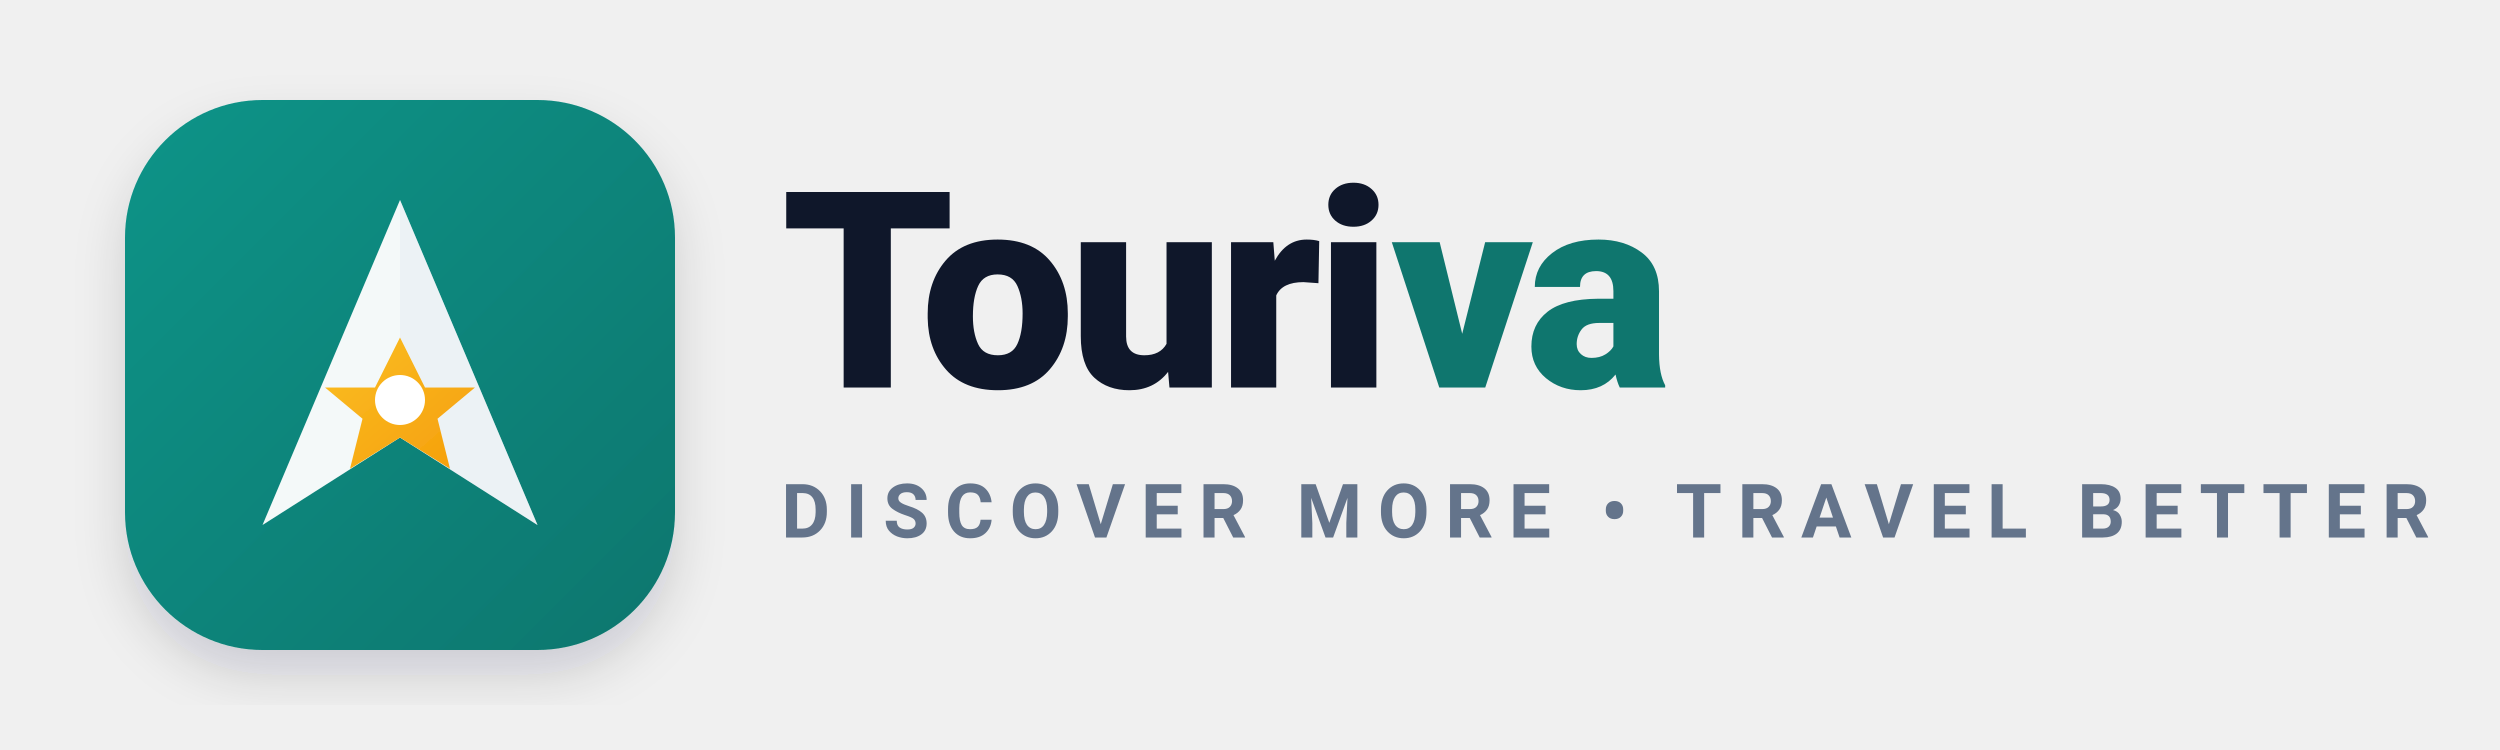
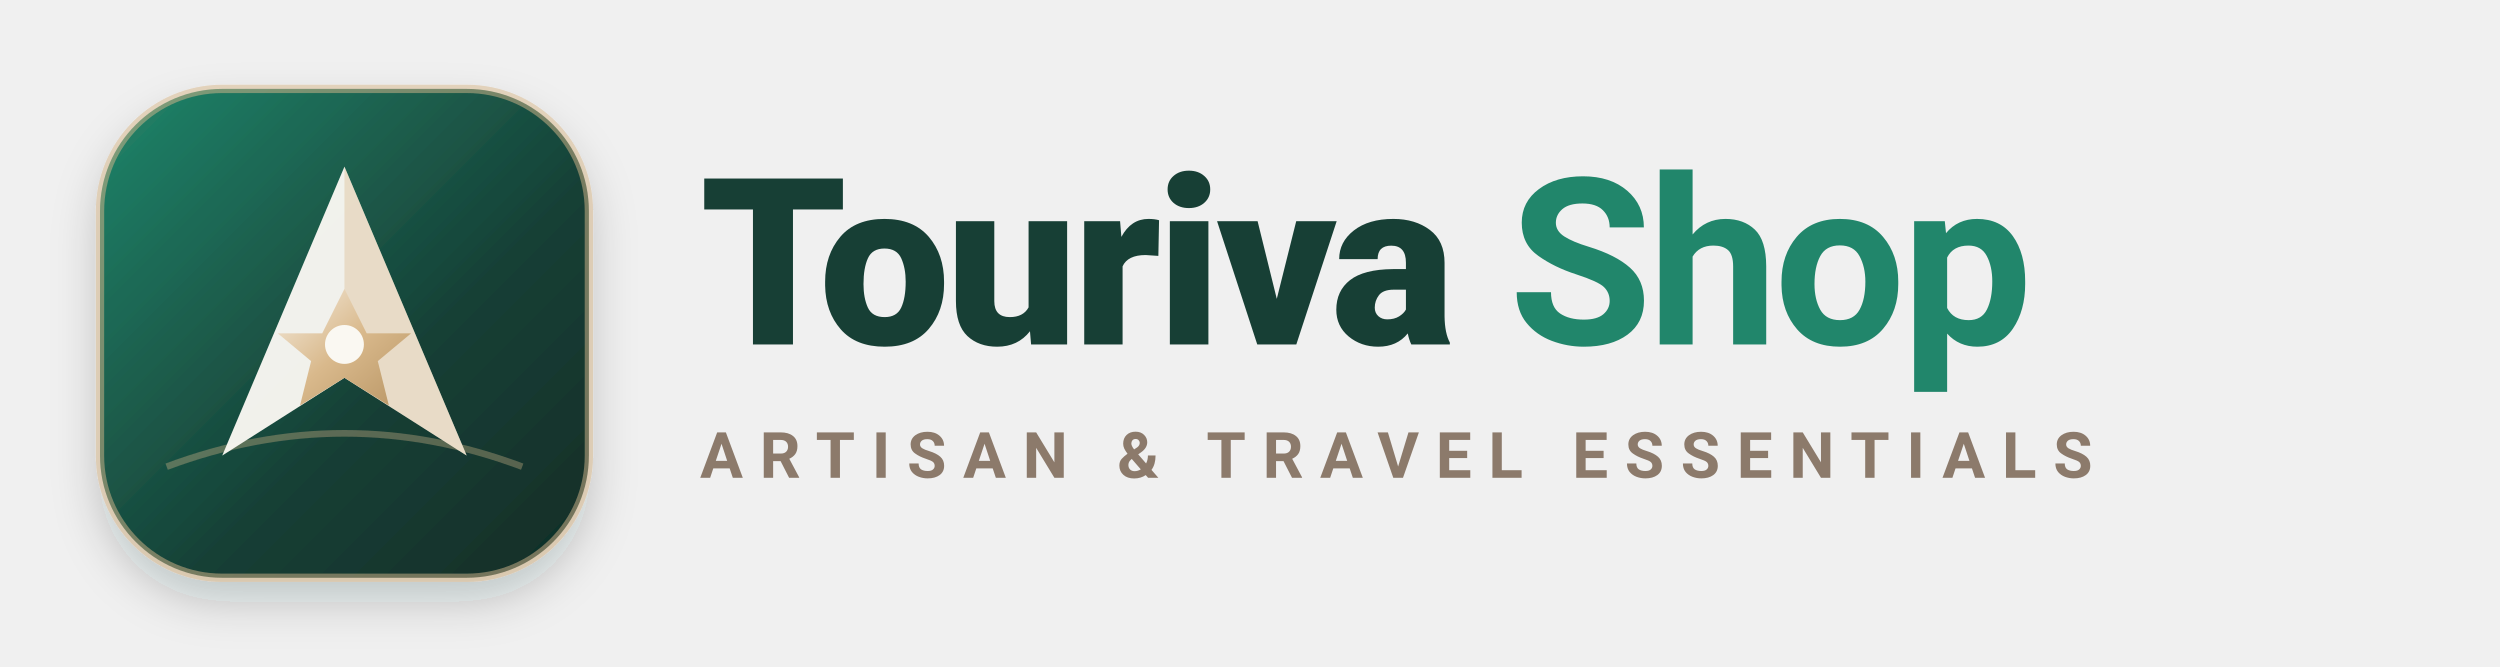
- <svg xmlns="http://www.w3.org/2000/svg" viewBox="0 0 400 120" width="400" height="120">
+ <svg xmlns="http://www.w3.org/2000/svg" viewBox="0 0 450 120" width="450" height="120">
  <defs>
-     <linearGradient id="emeraldGrad" x1="0%" y1="0%" x2="100%" y2="100%">
-       <stop offset="0%" stop-color="#0d9488" />
-       <stop offset="100%" stop-color="#0f766e" />
+     <linearGradient id="trvShopGrad" x1="0%" y1="0%" x2="100%" y2="100%">
+       <stop offset="0%" stop-color="#21866B" />
+       <stop offset="60%" stop-color="#173F35" />
+       <stop offset="100%" stop-color="#102D27" />
    </linearGradient>
-     <linearGradient id="amberGrad" x1="0%" y1="0%" x2="100%" y2="100%">
-       <stop offset="0%" stop-color="#fbbf24" />
-       <stop offset="100%" stop-color="#f59e0b" />
+     <linearGradient id="trvShopSand" x1="0%" y1="0%" x2="100%" y2="100%">
+       <stop offset="0%" stop-color="#F5EDE0" />
+       <stop offset="50%" stop-color="#D9B98C" />
+       <stop offset="100%" stop-color="#B89564" />
    </linearGradient>
-     <filter id="subtleShadow" x="-10%" y="-10%" width="120%" height="120%">
-       <feDropShadow dx="0" dy="4" stdDeviation="4" flood-color="#0f172a" flood-opacity="0.15" />
+     <filter id="trvShopShadow" x="-15%" y="-15%" width="130%" height="130%">
+       <feDropShadow dx="0" dy="4" stdDeviation="4" flood-color="#102D27" flood-opacity="0.2" />
    </filter>
  </defs>
-   <g transform="translate(20, 16)" filter="url(#subtleShadow)">
-     <rect x="0" y="0" width="88" height="88" rx="22" fill="url(#emeraldGrad)" />
-     <path d="M44 16 L66 68 L44 54 L22 68 Z" fill="#ffffff" opacity="0.95" />
-     <path d="M44 16 L44 54 L66 68 Z" fill="#e2e8f0" opacity="0.4" />
-     <polygon points="44,38 48,46 56,46 50,51 52,59 44,54 36,59 38,51 32,46 40,46" fill="url(#amberGrad)" />
-     <circle cx="44" cy="48" r="4" fill="#ffffff" />
+   <g transform="translate(18, 16)" filter="url(#trvShopShadow)">
+     <rect x="0" y="0" width="88" height="88" rx="22" fill="url(#trvShopGrad)" stroke="#D9B98C" stroke-width="1.5" stroke-opacity="0.5" />
+     <path d="M12 68 Q44 56 76 68" stroke="#D9B98C" stroke-width="1.2" fill="none" opacity="0.35" />
+     <path d="M44 14 L66 66 L44 52 L22 66 Z" fill="#FAF8F2" opacity="0.96" />
+     <path d="M44 14 L44 52 L66 66 Z" fill="#D9B98C" opacity="0.38" />
+     <polygon points="44,36 48,44 56,44 50,49 52,57 44,52 36,57 38,49 32,44 40,44" fill="url(#trvShopSand)" />
+     <circle cx="44" cy="46" r="3.5" fill="#FAF8F2" />
  </g>
-   <g transform="translate(125, 62)">
-     <text font-family="system-ui, -apple-system, 'Segoe UI', Roboto, sans-serif" font-size="44" font-weight="800" fill="#0f172a" letter-spacing="-1">
-       Touri<tspan fill="#0f766e">va</tspan>
+   <g transform="translate(126, 62)">
+     <text font-family="'Plus Jakarta Sans', -apple-system, 'Segoe UI', Roboto, sans-serif" font-size="42" font-weight="800" fill="#173F35" letter-spacing="-0.8">
+       Touriva <tspan fill="#21866B" font-weight="700">Shop</tspan>
    </text>
-     <text y="24" font-family="system-ui, -apple-system, 'Segoe UI', Roboto, sans-serif" font-size="12" font-weight="600" fill="#64748b" letter-spacing="2.5">
-       DISCOVER MORE • TRAVEL BETTER
+     <text y="24" font-family="'Plus Jakarta Sans', -apple-system, 'Segoe UI', Roboto, sans-serif" font-size="11.5" font-weight="700" fill="#8C7A6B" letter-spacing="3.0">
+       ARTISAN &amp; TRAVEL ESSENTIALS
    </text>
  </g>
</svg>
